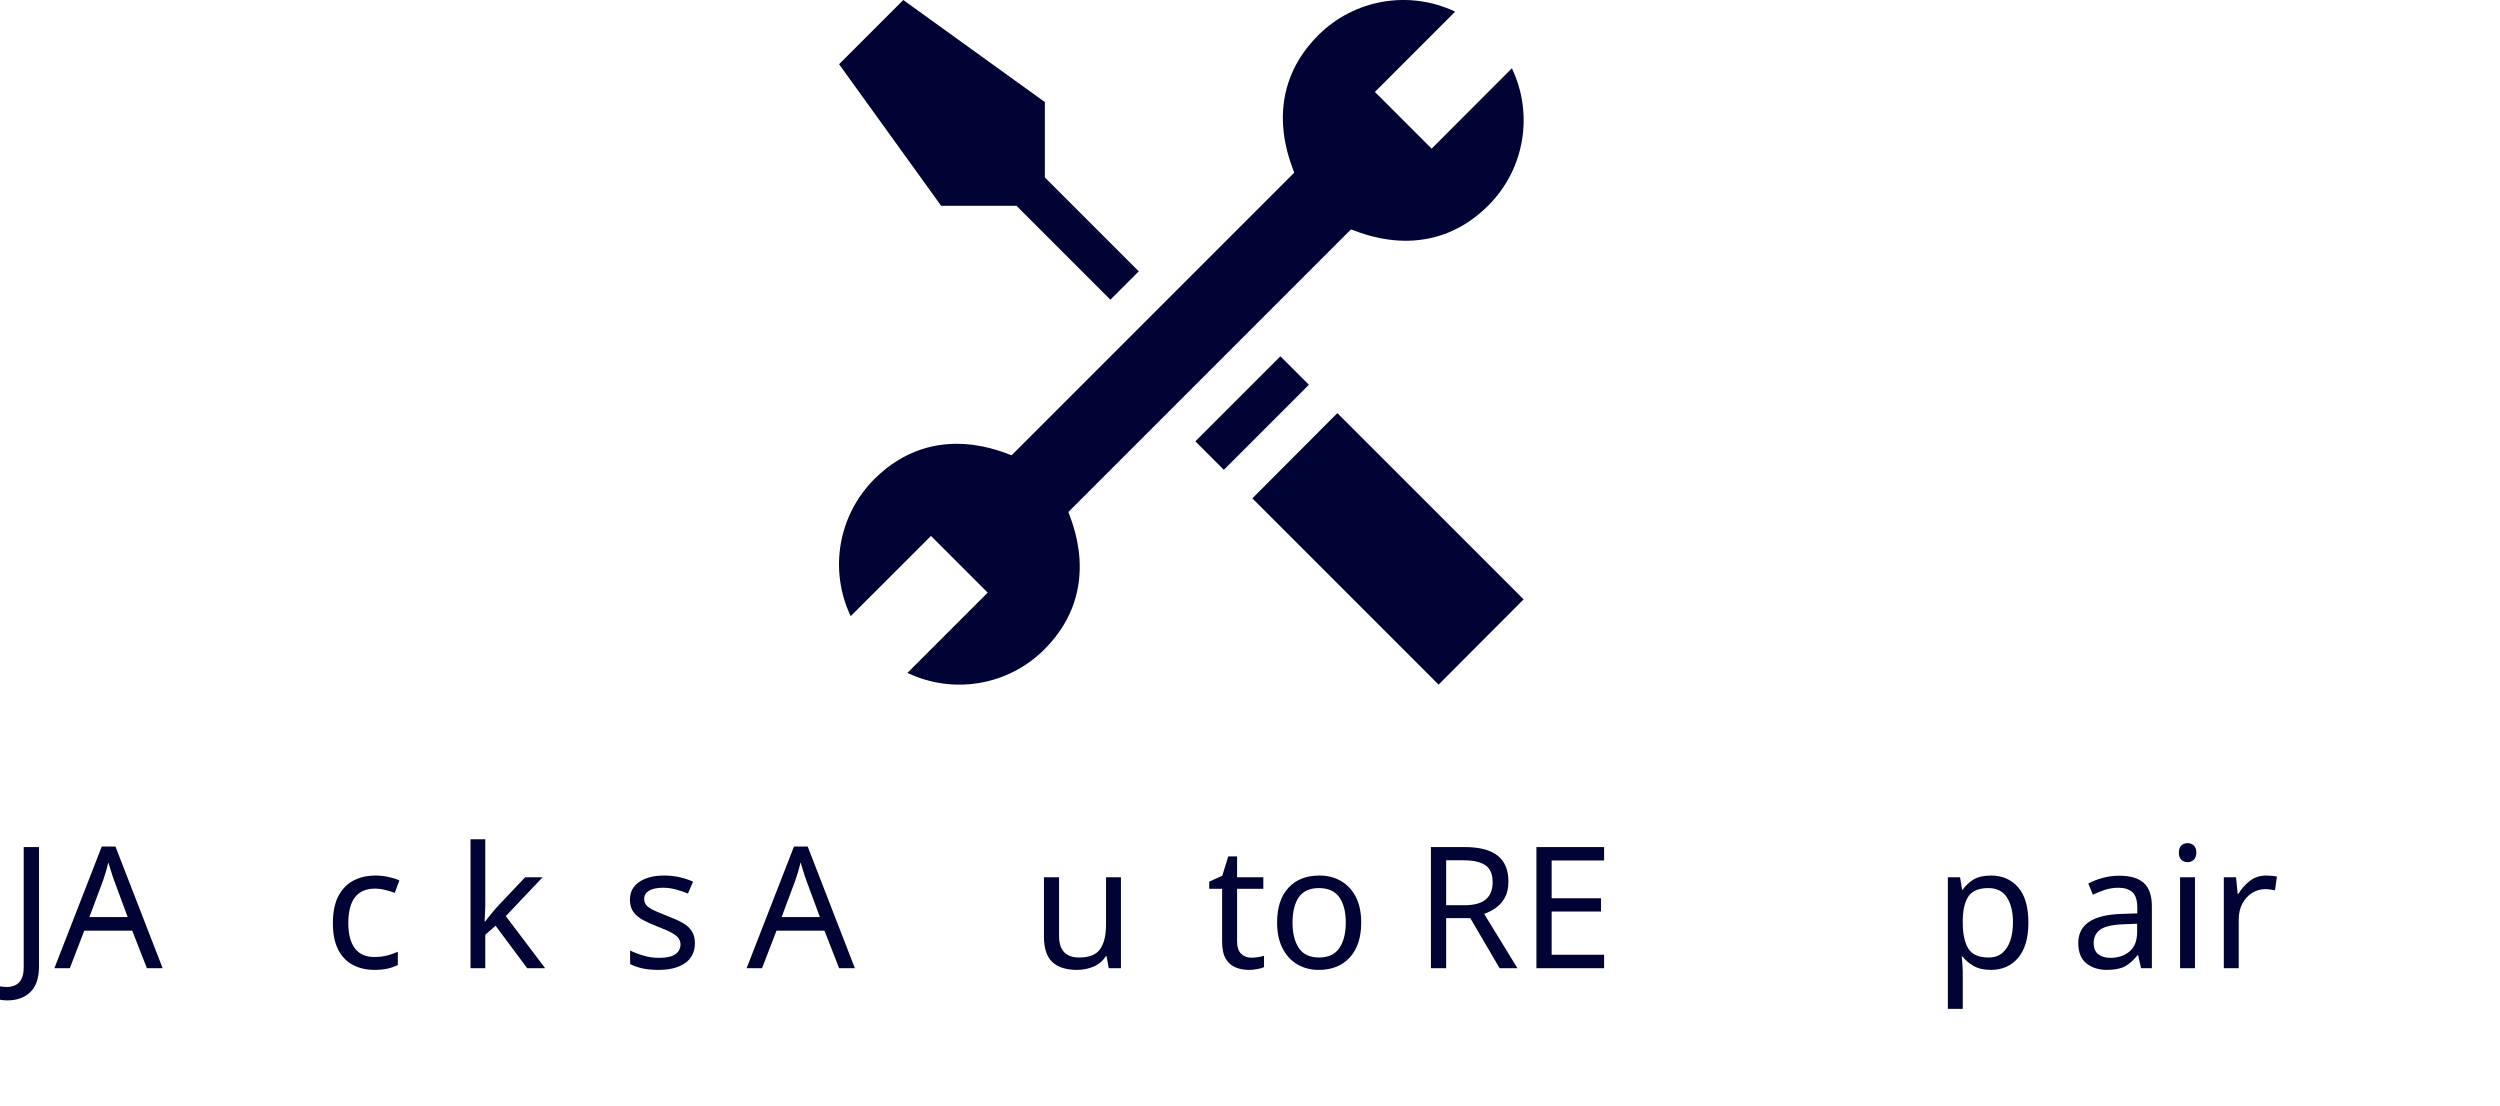
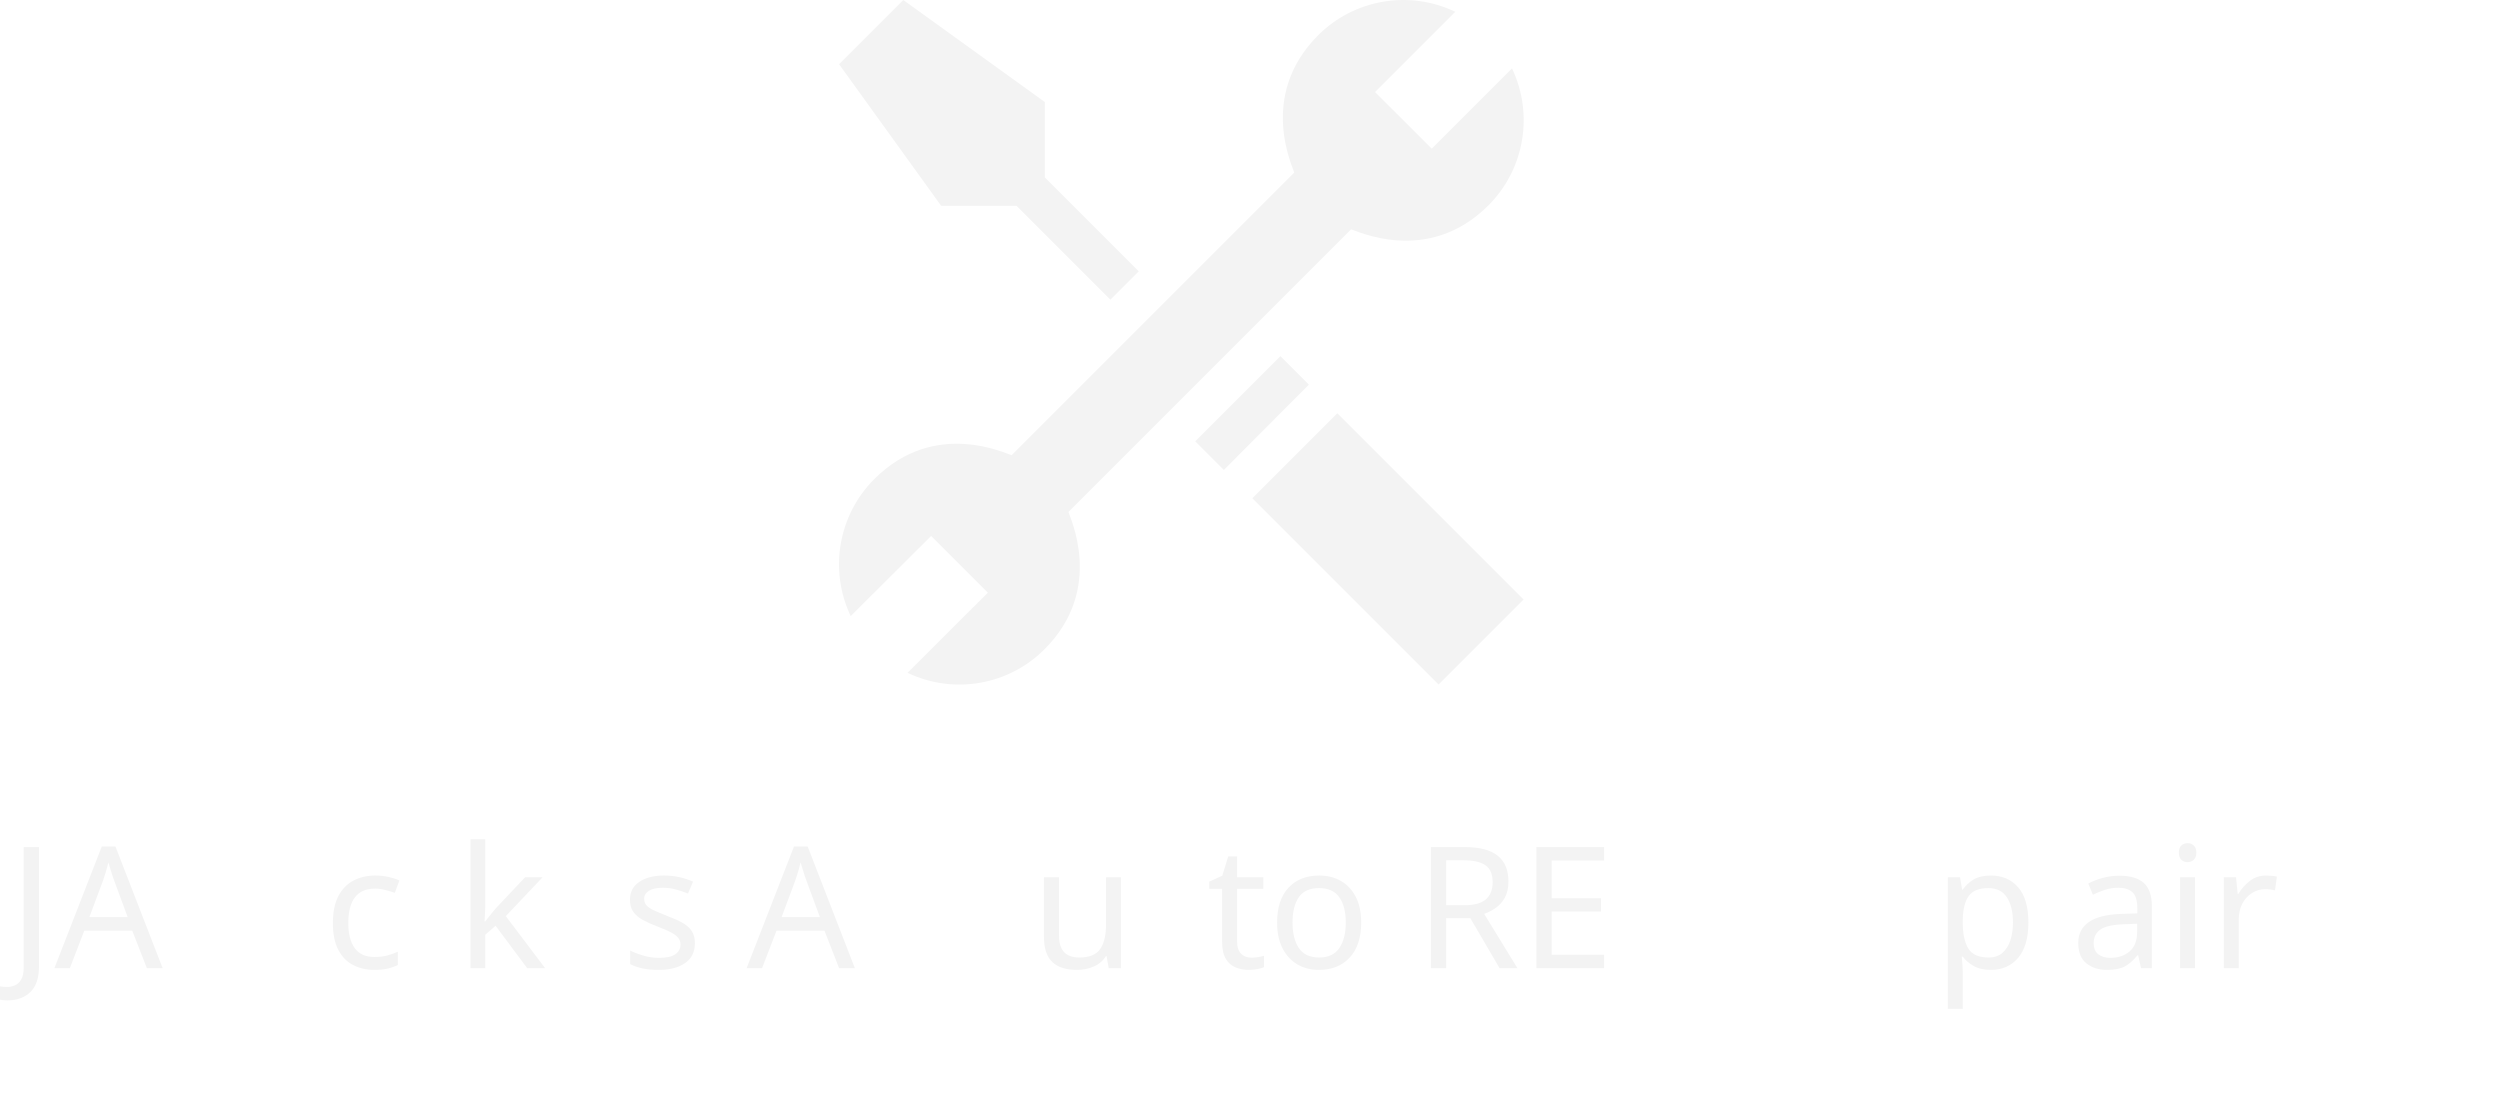
<svg xmlns="http://www.w3.org/2000/svg" id="Layer_1" data-name="Layer 1" viewBox="0 0 681.44 301.44">
  <defs>
-     <style>.cls-1{font-size:46.23px;font-family:BrushKing, Brush King;}.cls-1,.cls-7{fill:#000333;}.cls-2{letter-spacing:-0.05em;}.cls-3{letter-spacing:-0.09em;}.cls-4{letter-spacing:-0.06em;}.cls-5{letter-spacing:-0.13em;}.cls-6{letter-spacing:0em;}</style>
+     <style>.cls-1{font-size:46.23px;font-family:BrushKing, Brush King;}.cls-1,.cls-7{fill:#f3f3f3;}.cls-2{letter-spacing:-0.05em;}.cls-3{letter-spacing:-0.09em;}.cls-4{letter-spacing:-0.06em;}.cls-5{letter-spacing:-0.13em;}.cls-6{letter-spacing:0em;}</style>
  </defs>
  <text class="cls-1" transform="translate(2.21 263.9)">JA<tspan class="cls-2" x="85.98" y="0">c</tspan>
    <tspan class="cls-3" x="122.11" y="0">k</tspan>
    <tspan x="167.14" y="0">s A</tspan>
    <tspan class="cls-4" x="278.69" y="0">u</tspan>
    <tspan x="326.66" y="0">to RE</tspan>
    <tspan class="cls-5" x="524.79" y="0">p</tspan>
    <tspan class="cls-6" x="562.15" y="0">air</tspan>
  </text>
-   <path class="cls-7" d="M345.64,136.48l25.6,25.6,7.73-7.73-25.6-25.6V108.21L314.78,80.39l-17.5,17.5,27.82,38.59Z" transform="translate(-68.57 -80.39)" />
-   <path class="cls-7" d="M427.88,90c-16.69,16.7-6.64,36.38-6.55,37.47l-77,77c-1.09-.09-20.73-10.2-37.47,6.54a32.88,32.88,0,0,0-6.41,37.33l21.88-21.87,15.46,15.46-21.87,21.87a32.78,32.78,0,0,0,37.33-6.41c16.69-16.68,6.64-36.37,6.55-37.46l77-77c1.1.11,20.8,10.13,37.47-6.55A32.84,32.84,0,0,0,480.67,99L458.8,120.91l-15.46-15.46,21.87-21.88A32.86,32.86,0,0,0,427.88,90Z" transform="translate(-68.57 -80.39)" />
-   <path class="cls-7" d="M394.4,200.69l23.18-23.18,7.76,7.76-23.18,23.18Z" transform="translate(-68.57 -80.39)" />
-   <path class="cls-7" d="M460.69,267l-50.76-50.77L433.1,193l50.77,50.76Z" transform="translate(-68.57 -80.39)" />
+   <path class="cls-7" d="M618.27,233l25.6,25.6,7.73-7.73L626,225.27V204.73l-38.59-27.82-17.5,17.5L597.73,233Z" transform="translate(-341.2 -176.91)" />
+   <path class="cls-7" d="M700.51,186.5c-16.69,16.7-6.64,36.38-6.55,37.47l-77,77c-1.09-.09-20.73-10.2-37.47,6.54a32.88,32.88,0,0,0-6.41,37.33L595,323l15.46,15.46L588.57,360.3a32.78,32.78,0,0,0,37.33-6.41c16.69-16.68,6.64-36.37,6.55-37.46l77-77c1.1.11,20.8,10.13,37.47-6.55a32.84,32.84,0,0,0,6.41-37.33l-21.87,21.87L716,202l21.87-21.88A32.86,32.86,0,0,0,700.51,186.5Z" transform="translate(-341.2 -176.91)" />
+   <path class="cls-7" d="M667,297.21,690.21,274l7.76,7.76L674.79,305Z" transform="translate(-341.2 -176.91)" />
+   <path class="cls-7" d="M733.32,363.5l-50.76-50.77,23.17-23.17,50.77,50.76Z" transform="translate(-341.2 -176.91)" />
</svg>
